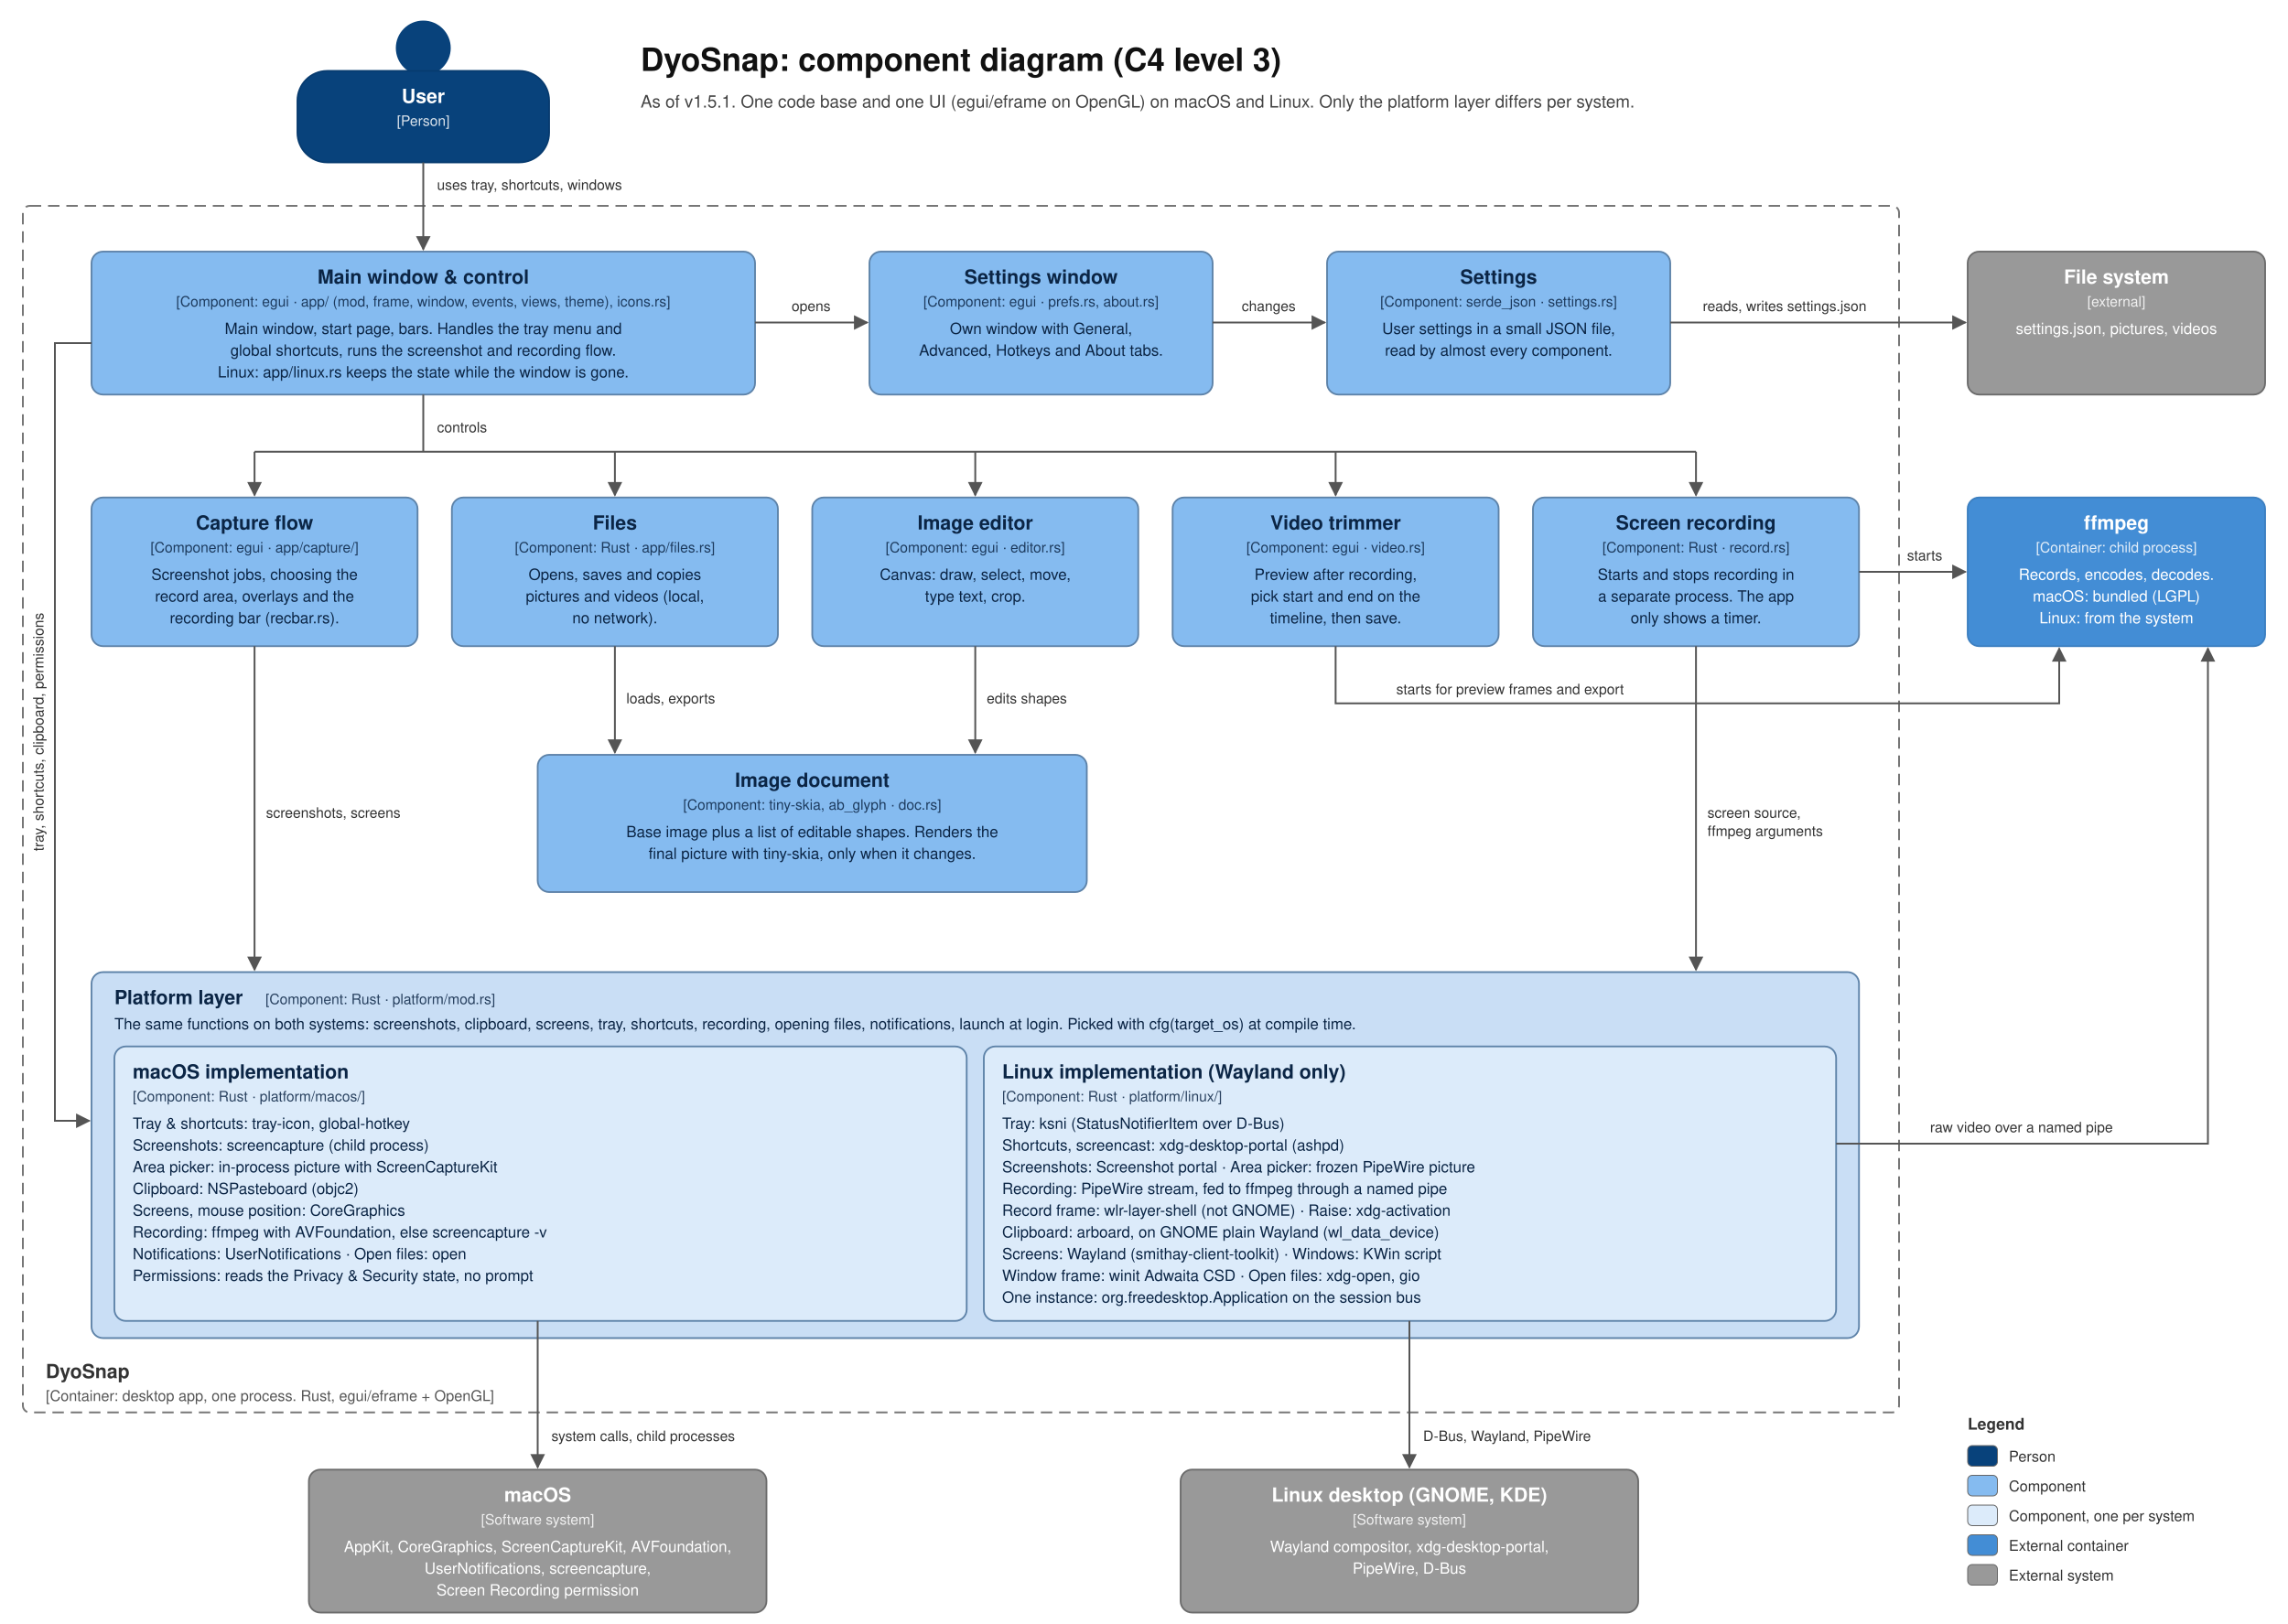
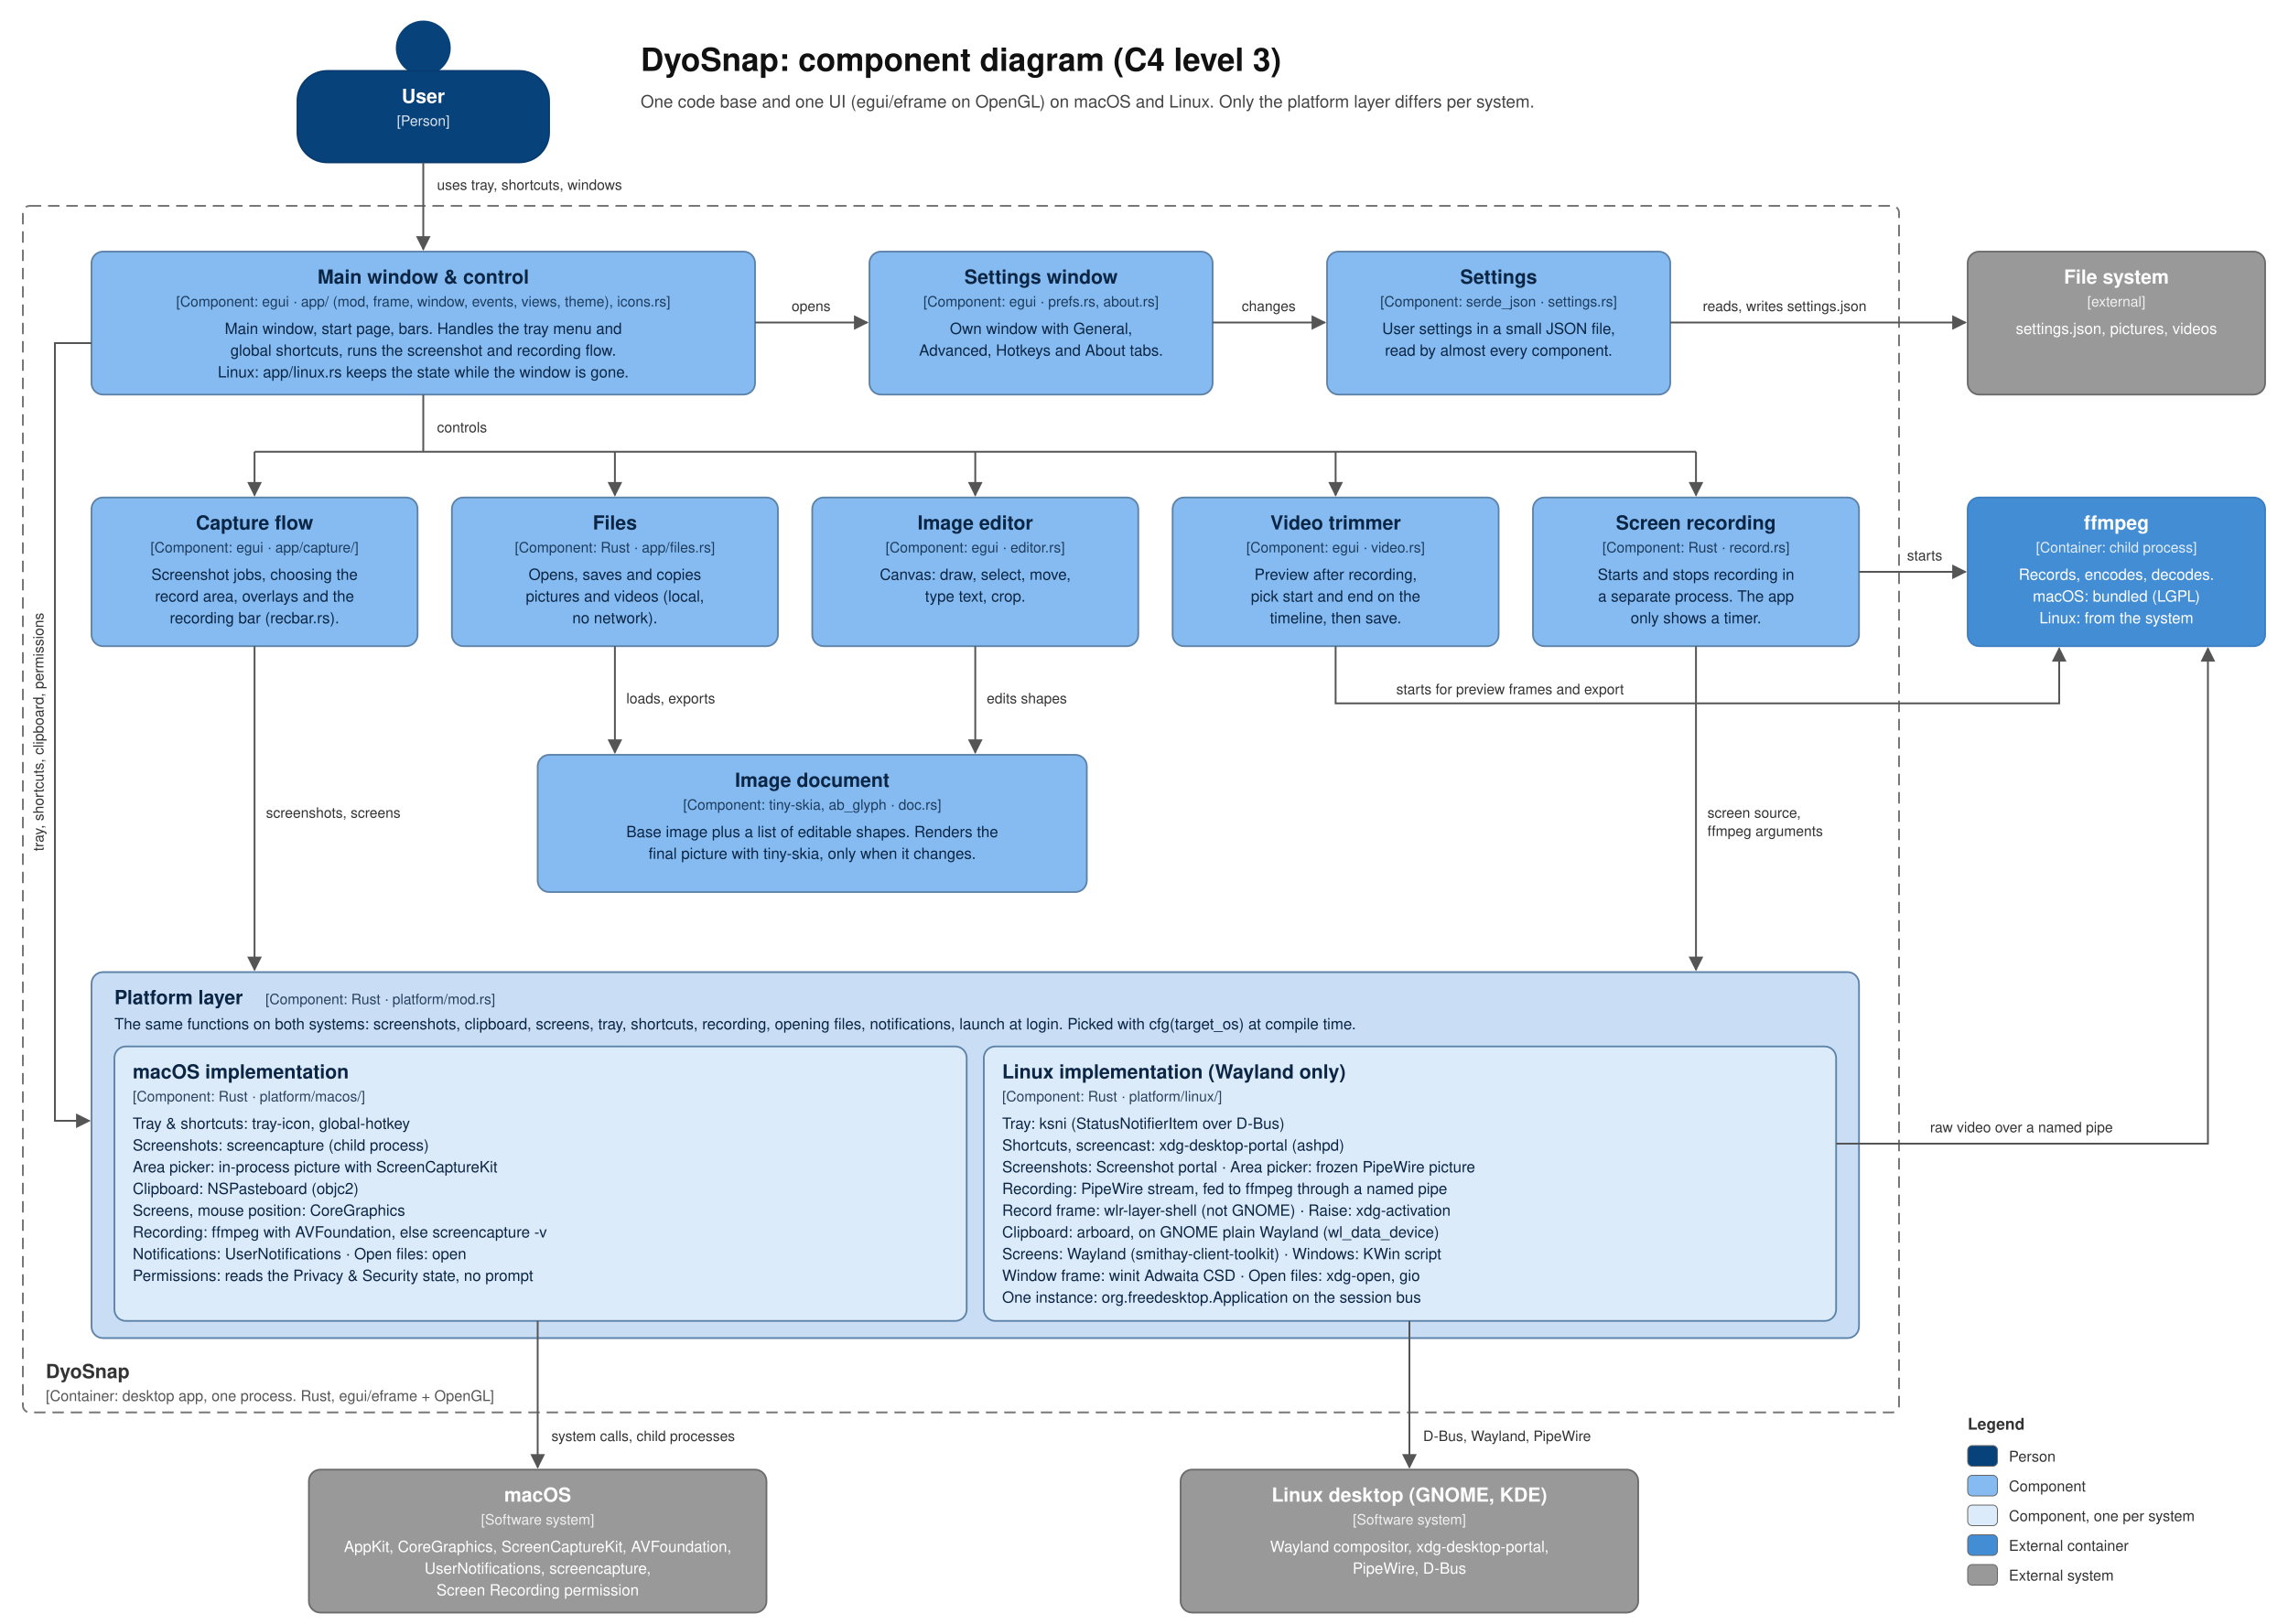
<svg xmlns="http://www.w3.org/2000/svg" width="2000" height="1420" viewBox="0 0 2000 1420" font-family="Helvetica Neue, Helvetica, Arial, sans-serif">
  <defs>
    <marker id="arr" viewBox="0 0 10 10" refX="9" refY="5" markerWidth="8" markerHeight="8" orient="auto-start-reverse">
      <path d="M0 0 L10 5 L0 10 z" fill="#555" />
    </marker>
  </defs>
  <rect width="2000" height="1420" fill="#FFFFFF" />
  <text x="560" y="62" font-size="28" font-weight="700" fill="#111">DyoSnap: component diagram (C4 level 3)</text>
-   <text x="560" y="94" font-size="15" fill="#444">As of v1.5.1. One code base and one UI (egui/eframe on OpenGL) on macOS and Linux. Only the platform layer differs per system.</text>
+   <text x="560" y="94" font-size="15" fill="#444">One code base and one UI (egui/eframe on OpenGL) on macOS and Linux. Only the platform layer differs per system.</text>
  <circle cx="370" cy="42" r="24" fill="#08427B" />
  <rect x="260" y="62" width="220" height="80" rx="26" fill="#08427B" stroke="#073B6F" stroke-width="1.5" />
  <text x="370.0" y="90" text-anchor="middle" font-size="17" font-weight="700" fill="#FFFFFF">User</text>
  <text x="370.0" y="110" text-anchor="middle" font-size="12.5" fill="#FFFFFF" opacity="0.85">[Person]</text>
  <rect x="20" y="180" width="1640" height="1055" rx="6" fill="none" stroke="#777" stroke-width="1.6" stroke-dasharray="10 6" />
  <text x="40" y="1205" font-size="17" font-weight="700" fill="#333">DyoSnap</text>
  <text x="40" y="1225" font-size="13" fill="#555">[Container: desktop app, one process. Rust, egui/eframe + OpenGL]</text>
  <rect x="80" y="220" width="580" height="125" rx="10" fill="#85BBF0" stroke="#5D82A8" stroke-width="1.5" />
  <text x="370.0" y="248" text-anchor="middle" font-size="17" font-weight="700" fill="#0B2545">Main window &amp; control</text>
  <text x="370.0" y="268" text-anchor="middle" font-size="12.5" fill="#0B2545" opacity="0.85">[Component: egui · app/ (mod, frame, window, events, views, theme), icons.rs]</text>
  <text x="370.0" y="292" text-anchor="middle" font-size="13.5" fill="#0B2545">Main window, start page, bars. Handles the tray menu and</text>
  <text x="370.0" y="311" text-anchor="middle" font-size="13.5" fill="#0B2545">global shortcuts, runs the screenshot and recording flow.</text>
  <text x="370.0" y="330" text-anchor="middle" font-size="13.5" fill="#0B2545">Linux: app/linux.rs keeps the state while the window is gone.</text>
  <rect x="760" y="220" width="300" height="125" rx="10" fill="#85BBF0" stroke="#5D82A8" stroke-width="1.5" />
  <text x="910.0" y="248" text-anchor="middle" font-size="17" font-weight="700" fill="#0B2545">Settings window</text>
  <text x="910.0" y="268" text-anchor="middle" font-size="12.5" fill="#0B2545" opacity="0.85">[Component: egui · prefs.rs, about.rs]</text>
  <text x="910.0" y="292" text-anchor="middle" font-size="13.5" fill="#0B2545">Own window with General,</text>
  <text x="910.0" y="311" text-anchor="middle" font-size="13.5" fill="#0B2545">Advanced, Hotkeys and About tabs.</text>
  <rect x="1160" y="220" width="300" height="125" rx="10" fill="#85BBF0" stroke="#5D82A8" stroke-width="1.5" />
  <text x="1310.0" y="248" text-anchor="middle" font-size="17" font-weight="700" fill="#0B2545">Settings</text>
  <text x="1310.0" y="268" text-anchor="middle" font-size="12.5" fill="#0B2545" opacity="0.85">[Component: serde_json · settings.rs]</text>
  <text x="1310.0" y="292" text-anchor="middle" font-size="13.5" fill="#0B2545">User settings in a small JSON file,</text>
  <text x="1310.0" y="311" text-anchor="middle" font-size="13.5" fill="#0B2545">read by almost every component.</text>
  <path d="M 660 282 L 758 282" fill="none" stroke="#555" stroke-width="1.6" marker-end="url(#arr)" />
  <text x="709" y="272" text-anchor="middle" font-size="12.5" fill="#333">opens</text>
  <path d="M 1060 282 L 1158 282" fill="none" stroke="#555" stroke-width="1.6" marker-end="url(#arr)" />
  <text x="1109" y="272" text-anchor="middle" font-size="12.5" fill="#333">changes</text>
  <path d="M 370 142 L 370 218" fill="none" stroke="#555" stroke-width="1.6" marker-end="url(#arr)" />
  <text x="382" y="166" text-anchor="start" font-size="12.5" fill="#333">uses tray, shortcuts, windows</text>
  <rect x="80" y="435" width="285" height="130" rx="10" fill="#85BBF0" stroke="#5D82A8" stroke-width="1.5" />
  <text x="222.5" y="463" text-anchor="middle" font-size="17" font-weight="700" fill="#0B2545">Capture flow</text>
  <text x="222.5" y="483" text-anchor="middle" font-size="12.5" fill="#0B2545" opacity="0.85">[Component: egui · app/capture/]</text>
  <text x="222.5" y="507" text-anchor="middle" font-size="13.5" fill="#0B2545">Screenshot jobs, choosing the</text>
  <text x="222.5" y="526" text-anchor="middle" font-size="13.5" fill="#0B2545">record area, overlays and the</text>
  <text x="222.5" y="545" text-anchor="middle" font-size="13.5" fill="#0B2545">recording bar (recbar.rs).</text>
  <rect x="395" y="435" width="285" height="130" rx="10" fill="#85BBF0" stroke="#5D82A8" stroke-width="1.5" />
  <text x="537.5" y="463" text-anchor="middle" font-size="17" font-weight="700" fill="#0B2545">Files</text>
  <text x="537.5" y="483" text-anchor="middle" font-size="12.5" fill="#0B2545" opacity="0.85">[Component: Rust · app/files.rs]</text>
  <text x="537.5" y="507" text-anchor="middle" font-size="13.5" fill="#0B2545">Opens, saves and copies</text>
  <text x="537.5" y="526" text-anchor="middle" font-size="13.5" fill="#0B2545">pictures and videos (local,</text>
  <text x="537.5" y="545" text-anchor="middle" font-size="13.5" fill="#0B2545">no network).</text>
  <rect x="710" y="435" width="285" height="130" rx="10" fill="#85BBF0" stroke="#5D82A8" stroke-width="1.5" />
  <text x="852.5" y="463" text-anchor="middle" font-size="17" font-weight="700" fill="#0B2545">Image editor</text>
  <text x="852.5" y="483" text-anchor="middle" font-size="12.5" fill="#0B2545" opacity="0.85">[Component: egui · editor.rs]</text>
  <text x="852.5" y="507" text-anchor="middle" font-size="13.5" fill="#0B2545">Canvas: draw, select, move,</text>
  <text x="852.5" y="526" text-anchor="middle" font-size="13.5" fill="#0B2545">type text, crop.</text>
  <rect x="1025" y="435" width="285" height="130" rx="10" fill="#85BBF0" stroke="#5D82A8" stroke-width="1.5" />
  <text x="1167.5" y="463" text-anchor="middle" font-size="17" font-weight="700" fill="#0B2545">Video trimmer</text>
  <text x="1167.5" y="483" text-anchor="middle" font-size="12.5" fill="#0B2545" opacity="0.85">[Component: egui · video.rs]</text>
  <text x="1167.5" y="507" text-anchor="middle" font-size="13.5" fill="#0B2545">Preview after recording,</text>
  <text x="1167.5" y="526" text-anchor="middle" font-size="13.5" fill="#0B2545">pick start and end on the</text>
  <text x="1167.5" y="545" text-anchor="middle" font-size="13.5" fill="#0B2545">timeline, then save.</text>
  <rect x="1340" y="435" width="285" height="130" rx="10" fill="#85BBF0" stroke="#5D82A8" stroke-width="1.5" />
  <text x="1482.5" y="463" text-anchor="middle" font-size="17" font-weight="700" fill="#0B2545">Screen recording</text>
  <text x="1482.5" y="483" text-anchor="middle" font-size="12.5" fill="#0B2545" opacity="0.85">[Component: Rust · record.rs]</text>
  <text x="1482.5" y="507" text-anchor="middle" font-size="13.5" fill="#0B2545">Starts and stops recording in</text>
  <text x="1482.5" y="526" text-anchor="middle" font-size="13.5" fill="#0B2545">a separate process. The app</text>
  <text x="1482.5" y="545" text-anchor="middle" font-size="13.5" fill="#0B2545">only shows a timer.</text>
  <path d="M 370 345 L 370 395" fill="none" stroke="#555" stroke-width="1.6" />
  <path d="M 222.5 395 L 1482.5 395" fill="none" stroke="#555" stroke-width="1.6" />
  <text x="382" y="378" font-size="12.5" fill="#333">controls</text>
  <path d="M 222.5 395 L 222.5 433" fill="none" stroke="#555" stroke-width="1.6" marker-end="url(#arr)" />
  <path d="M 537.5 395 L 537.5 433" fill="none" stroke="#555" stroke-width="1.6" marker-end="url(#arr)" />
  <path d="M 852.5 395 L 852.5 433" fill="none" stroke="#555" stroke-width="1.6" marker-end="url(#arr)" />
  <path d="M 1167.5 395 L 1167.5 433" fill="none" stroke="#555" stroke-width="1.6" marker-end="url(#arr)" />
  <path d="M 1482.5 395 L 1482.5 433" fill="none" stroke="#555" stroke-width="1.6" marker-end="url(#arr)" />
  <rect x="470" y="660" width="480" height="120" rx="10" fill="#85BBF0" stroke="#5D82A8" stroke-width="1.5" />
  <text x="710.0" y="688" text-anchor="middle" font-size="17" font-weight="700" fill="#0B2545">Image document</text>
  <text x="710.0" y="708" text-anchor="middle" font-size="12.5" fill="#0B2545" opacity="0.85">[Component: tiny-skia, ab_glyph · doc.rs]</text>
  <text x="710.0" y="732" text-anchor="middle" font-size="13.5" fill="#0B2545">Base image plus a list of editable shapes. Renders the</text>
  <text x="710.0" y="751" text-anchor="middle" font-size="13.5" fill="#0B2545">final picture with tiny-skia, only when it changes.</text>
  <path d="M 537.5 565 L 537.5 658" fill="none" stroke="#555" stroke-width="1.6" marker-end="url(#arr)" />
  <text x="547.5" y="615" text-anchor="start" font-size="12.5" fill="#333">loads, exports</text>
  <path d="M 852.5 565 L 852.5 658" fill="none" stroke="#555" stroke-width="1.6" marker-end="url(#arr)" />
  <text x="862.5" y="615" text-anchor="start" font-size="12.5" fill="#333">edits shapes</text>
  <rect x="80" y="850" width="1545" height="320" rx="10" fill="#C9DEF5" stroke="#5D82A8" stroke-width="1.5" />
  <text x="100" y="878" font-size="17" font-weight="700" fill="#0B2545">Platform layer</text>
  <text x="232" y="878" font-size="12.5" fill="#0B2545" opacity="0.85">[Component: Rust · platform/mod.rs]</text>
  <text x="100" y="900" font-size="13.5" fill="#0B2545">The same functions on both systems: screenshots, clipboard, screens, tray, shortcuts, recording, opening files, notifications, launch at login. Picked with cfg(target_os) at compile time.</text>
  <rect x="100" y="915" width="745" height="240" rx="10" fill="#DCEBFA" stroke="#5D82A8" stroke-width="1.5" />
  <text x="116" y="943" text-anchor="start" font-size="17" font-weight="700" fill="#0B2545">macOS implementation</text>
  <text x="116" y="963" text-anchor="start" font-size="12.5" fill="#0B2545" opacity="0.85">[Component: Rust · platform/macos/]</text>
  <text x="116" y="987" text-anchor="start" font-size="13.5" fill="#0B2545">Tray &amp; shortcuts: tray-icon, global-hotkey</text>
  <text x="116" y="1006" text-anchor="start" font-size="13.5" fill="#0B2545">Screenshots: screencapture (child process)</text>
  <text x="116" y="1025" text-anchor="start" font-size="13.5" fill="#0B2545">Area picker: in-process picture with ScreenCaptureKit</text>
  <text x="116" y="1044" text-anchor="start" font-size="13.5" fill="#0B2545">Clipboard: NSPasteboard (objc2)</text>
  <text x="116" y="1063" text-anchor="start" font-size="13.5" fill="#0B2545">Screens, mouse position: CoreGraphics</text>
  <text x="116" y="1082" text-anchor="start" font-size="13.5" fill="#0B2545">Recording: ffmpeg with AVFoundation, else screencapture -v</text>
  <text x="116" y="1101" text-anchor="start" font-size="13.5" fill="#0B2545">Notifications: UserNotifications · Open files: open</text>
  <text x="116" y="1120" text-anchor="start" font-size="13.5" fill="#0B2545">Permissions: reads the Privacy &amp; Security state, no prompt</text>
  <rect x="860" y="915" width="745" height="240" rx="10" fill="#DCEBFA" stroke="#5D82A8" stroke-width="1.5" />
  <text x="876" y="943" text-anchor="start" font-size="17" font-weight="700" fill="#0B2545">Linux implementation (Wayland only)</text>
  <text x="876" y="963" text-anchor="start" font-size="12.5" fill="#0B2545" opacity="0.85">[Component: Rust · platform/linux/]</text>
  <text x="876" y="987" text-anchor="start" font-size="13.5" fill="#0B2545">Tray: ksni (StatusNotifierItem over D-Bus)</text>
  <text x="876" y="1006" text-anchor="start" font-size="13.5" fill="#0B2545">Shortcuts, screencast: xdg-desktop-portal (ashpd)</text>
  <text x="876" y="1025" text-anchor="start" font-size="13.5" fill="#0B2545">Screenshots: Screenshot portal · Area picker: frozen PipeWire picture</text>
  <text x="876" y="1044" text-anchor="start" font-size="13.5" fill="#0B2545">Recording: PipeWire stream, fed to ffmpeg through a named pipe</text>
  <text x="876" y="1063" text-anchor="start" font-size="13.5" fill="#0B2545">Record frame: wlr-layer-shell (not GNOME) · Raise: xdg-activation</text>
  <text x="876" y="1082" text-anchor="start" font-size="13.5" fill="#0B2545">Clipboard: arboard, on GNOME plain Wayland (wl_data_device)</text>
  <text x="876" y="1101" text-anchor="start" font-size="13.5" fill="#0B2545">Screens: Wayland (smithay-client-toolkit) · Windows: KWin script</text>
  <text x="876" y="1120" text-anchor="start" font-size="13.5" fill="#0B2545">Window frame: winit Adwaita CSD · Open files: xdg-open, gio</text>
  <text x="876" y="1139" text-anchor="start" font-size="13.5" fill="#0B2545">One instance: org.freedesktop.Application on the session bus</text>
  <path d="M 222.5 565 L 222.5 848" fill="none" stroke="#555" stroke-width="1.6" marker-end="url(#arr)" />
  <text x="232.5" y="715" text-anchor="start" font-size="12.5" fill="#333">screenshots, screens</text>
  <path d="M 1482.5 565 L 1482.5 848" fill="none" stroke="#555" stroke-width="1.6" marker-end="url(#arr)" />
  <text x="1492.5" y="715" text-anchor="start" font-size="12.5" fill="#333">screen source,</text>
  <text x="1492.5" y="731" text-anchor="start" font-size="12.5" fill="#333">ffmpeg arguments</text>
  <path d="M 80 300 L 48 300 L 48 980 L 78 980" fill="none" stroke="#555" stroke-width="1.6" marker-end="url(#arr)" />
  <text x="38" y="640" text-anchor="middle" font-size="12.5" fill="#333" transform="rotate(-90 38 640)">tray, shortcuts, clipboard, permissions</text>
  <rect x="1720" y="435" width="260" height="130" rx="10" fill="#438DD5" stroke="#3C7FC0" stroke-width="1.5" />
  <text x="1850.0" y="463" text-anchor="middle" font-size="17" font-weight="700" fill="#FFFFFF">ffmpeg</text>
  <text x="1850.0" y="483" text-anchor="middle" font-size="12.5" fill="#FFFFFF" opacity="0.85">[Container: child process]</text>
  <text x="1850.0" y="507" text-anchor="middle" font-size="13.5" fill="#FFFFFF">Records, encodes, decodes.</text>
  <text x="1850.0" y="526" text-anchor="middle" font-size="13.5" fill="#FFFFFF">macOS: bundled (LGPL)</text>
  <text x="1850.0" y="545" text-anchor="middle" font-size="13.5" fill="#FFFFFF">Linux: from the system</text>
  <path d="M 1625 500 L 1718 500" fill="none" stroke="#555" stroke-width="1.6" marker-end="url(#arr)" />
  <text x="1667" y="490" text-anchor="start" font-size="12.5" fill="#333">starts</text>
  <path d="M 1167.5 565 L 1167.5 615 L 1800 615 L 1800 567" fill="none" stroke="#555" stroke-width="1.6" marker-end="url(#arr)" />
  <text x="1320" y="607" text-anchor="middle" font-size="12.5" fill="#333">starts for preview frames and export</text>
  <path d="M 1605 1000 L 1930 1000 L 1930 567" fill="none" stroke="#555" stroke-width="1.6" marker-end="url(#arr)" />
  <text x="1767" y="990" text-anchor="middle" font-size="12.5" fill="#333">raw video over a named pipe</text>
  <rect x="1720" y="220" width="260" height="125" rx="10" fill="#999999" stroke="#6B6B6B" stroke-width="1.5" />
  <text x="1850.0" y="248" text-anchor="middle" font-size="17" font-weight="700" fill="#FFFFFF">File system</text>
  <text x="1850.0" y="268" text-anchor="middle" font-size="12.5" fill="#FFFFFF" opacity="0.85">[external]</text>
  <text x="1850.0" y="292" text-anchor="middle" font-size="13.5" fill="#FFFFFF">settings.json, pictures, videos</text>
  <path d="M 1460 282 L 1718 282" fill="none" stroke="#555" stroke-width="1.6" marker-end="url(#arr)" />
  <text x="1560" y="272" text-anchor="middle" font-size="12.5" fill="#333">reads, writes settings.json</text>
  <rect x="270" y="1285" width="400" height="125" rx="10" fill="#999999" stroke="#6B6B6B" stroke-width="1.5" />
  <text x="470.0" y="1313" text-anchor="middle" font-size="17" font-weight="700" fill="#FFFFFF">macOS</text>
  <text x="470.0" y="1333" text-anchor="middle" font-size="12.5" fill="#FFFFFF" opacity="0.85">[Software system]</text>
  <text x="470.0" y="1357" text-anchor="middle" font-size="13.5" fill="#FFFFFF">AppKit, CoreGraphics, ScreenCaptureKit, AVFoundation,</text>
  <text x="470.0" y="1376" text-anchor="middle" font-size="13.5" fill="#FFFFFF">UserNotifications, screencapture,</text>
  <text x="470.0" y="1395" text-anchor="middle" font-size="13.5" fill="#FFFFFF">Screen Recording permission</text>
  <rect x="1032" y="1285" width="400" height="125" rx="10" fill="#999999" stroke="#6B6B6B" stroke-width="1.5" />
  <text x="1232.0" y="1313" text-anchor="middle" font-size="17" font-weight="700" fill="#FFFFFF">Linux desktop (GNOME, KDE)</text>
  <text x="1232.0" y="1333" text-anchor="middle" font-size="12.5" fill="#FFFFFF" opacity="0.85">[Software system]</text>
  <text x="1232.0" y="1357" text-anchor="middle" font-size="13.5" fill="#FFFFFF">Wayland compositor, xdg-desktop-portal,</text>
  <text x="1232.0" y="1376" text-anchor="middle" font-size="13.5" fill="#FFFFFF">PipeWire, D-Bus</text>
  <path d="M 470 1155 L 470 1283" fill="none" stroke="#555" stroke-width="1.6" marker-end="url(#arr)" />
  <text x="482" y="1260" text-anchor="start" font-size="12.5" fill="#333">system calls, child processes</text>
  <path d="M 1232 1155 L 1232 1283" fill="none" stroke="#555" stroke-width="1.6" marker-end="url(#arr)" />
  <text x="1244" y="1260" text-anchor="start" font-size="12.5" fill="#333">D-Bus, Wayland, PipeWire</text>
  <text x="1720" y="1250" font-size="14" font-weight="700" fill="#333">Legend</text>
  <rect x="1720" y="1264" width="26" height="18" rx="4" fill="#08427B" stroke="#666" stroke-width="0.8" />
  <text x="1756" y="1278" font-size="13" fill="#333">Person</text>
  <rect x="1720" y="1290" width="26" height="18" rx="4" fill="#85BBF0" stroke="#666" stroke-width="0.8" />
  <text x="1756" y="1304" font-size="13" fill="#333">Component</text>
  <rect x="1720" y="1316" width="26" height="18" rx="4" fill="#DCEBFA" stroke="#666" stroke-width="0.8" />
  <text x="1756" y="1330" font-size="13" fill="#333">Component, one per system</text>
  <rect x="1720" y="1342" width="26" height="18" rx="4" fill="#438DD5" stroke="#666" stroke-width="0.8" />
  <text x="1756" y="1356" font-size="13" fill="#333">External container</text>
  <rect x="1720" y="1368" width="26" height="18" rx="4" fill="#999999" stroke="#666" stroke-width="0.8" />
  <text x="1756" y="1382" font-size="13" fill="#333">External system</text>
</svg>
